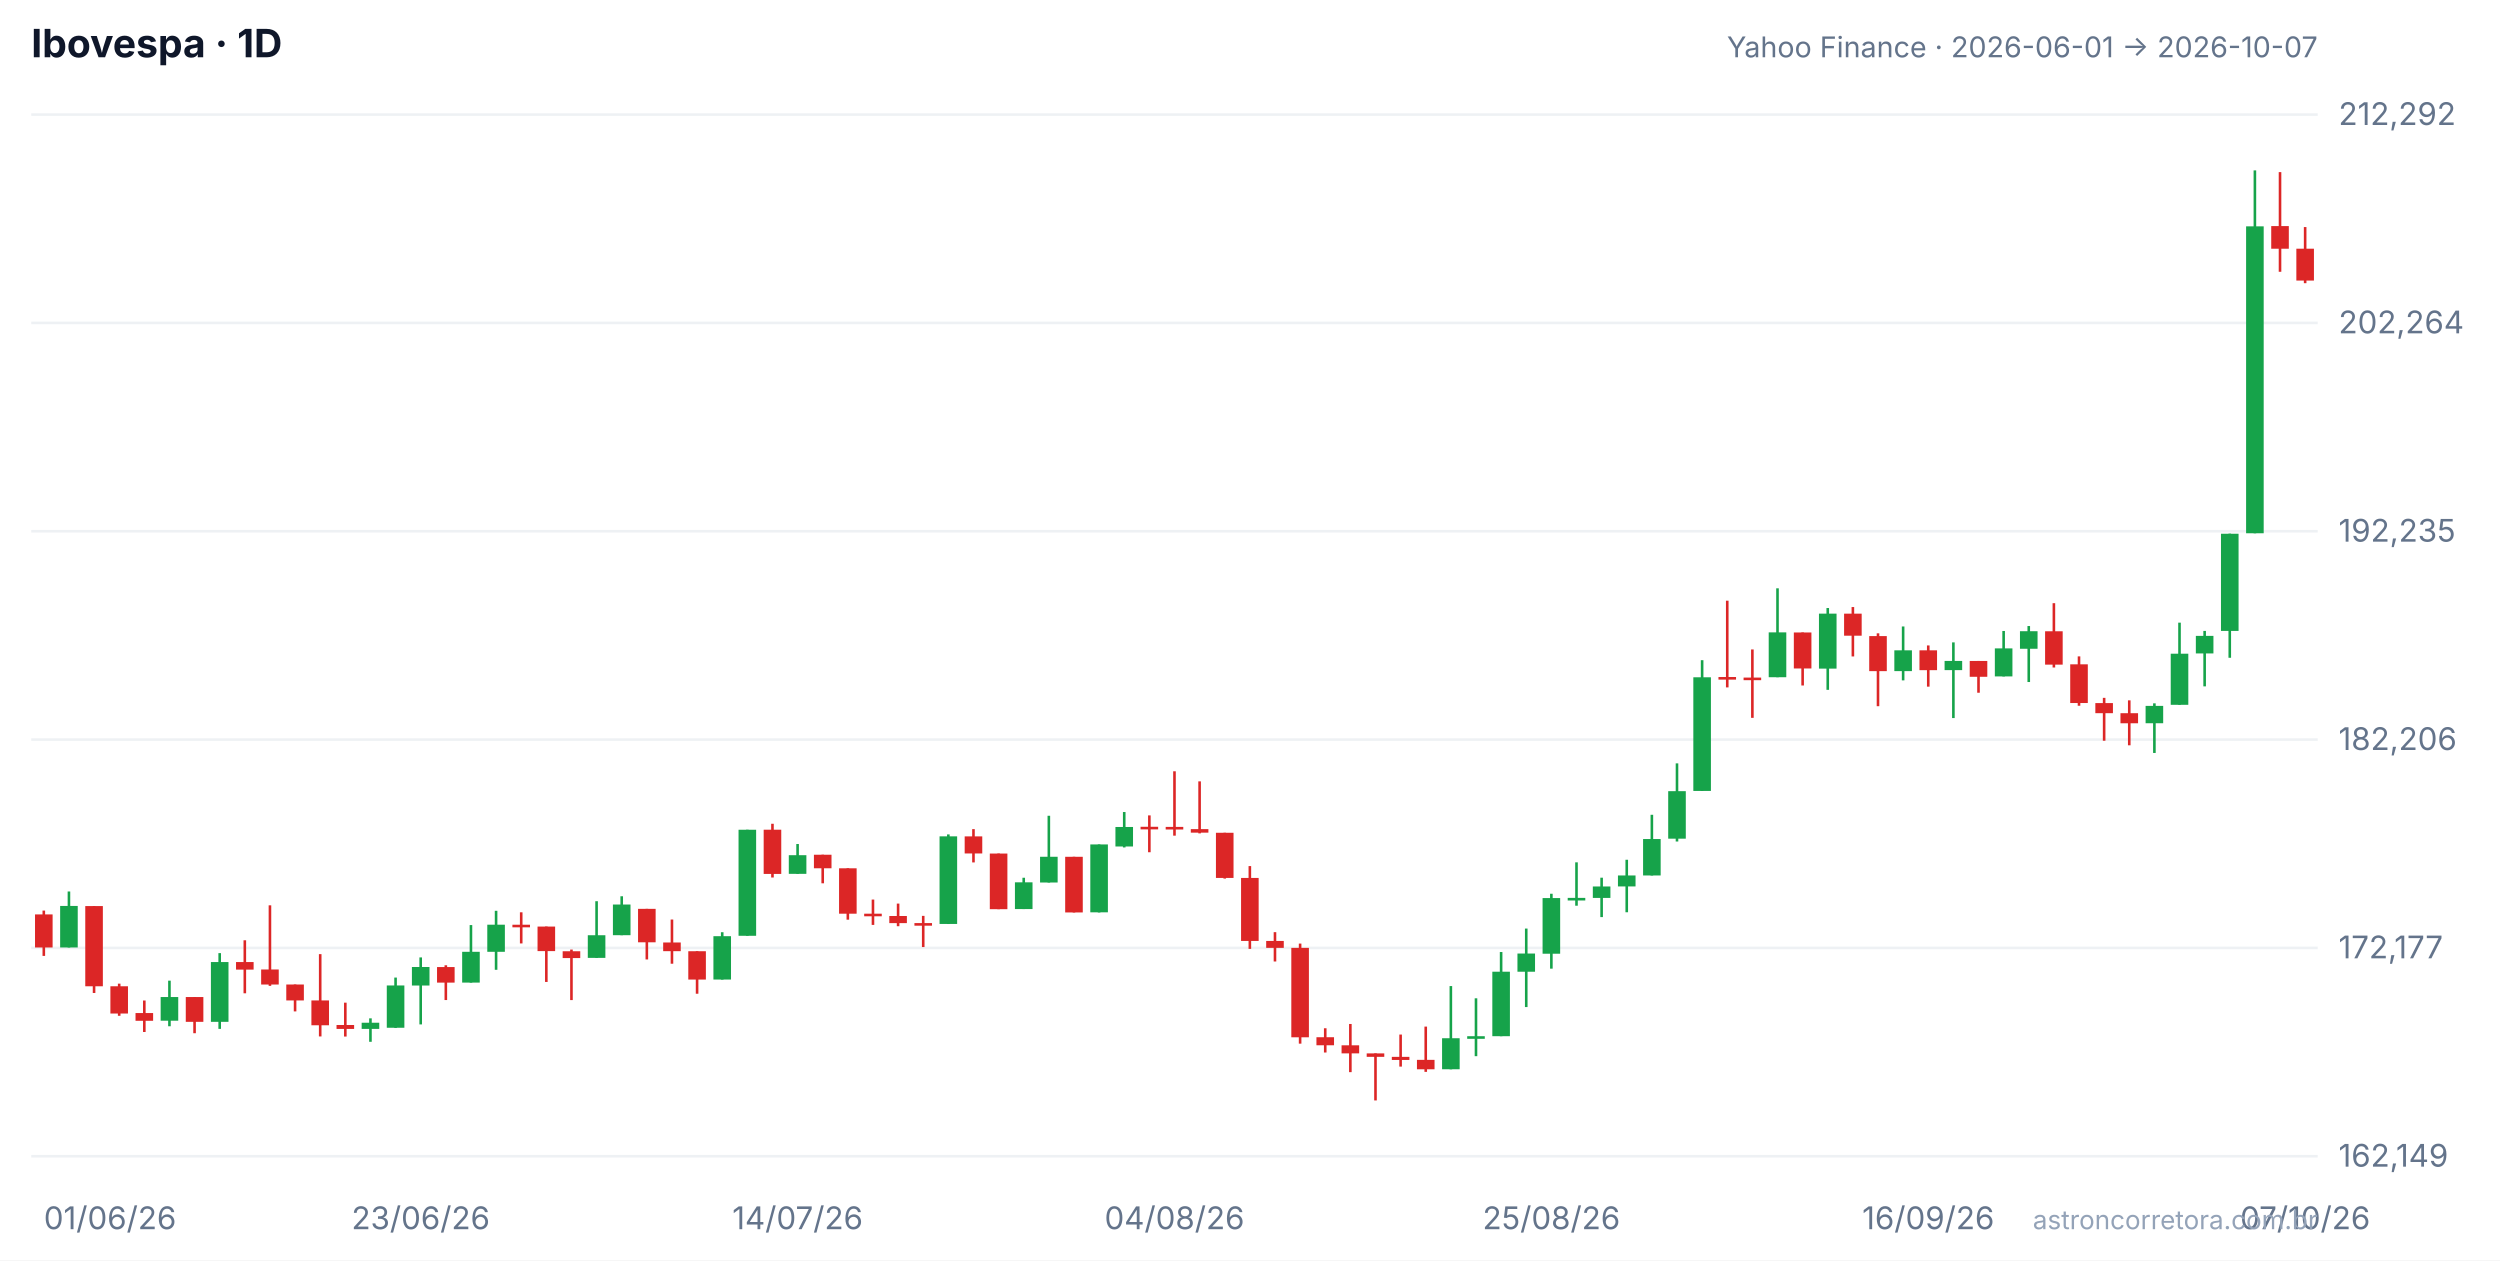
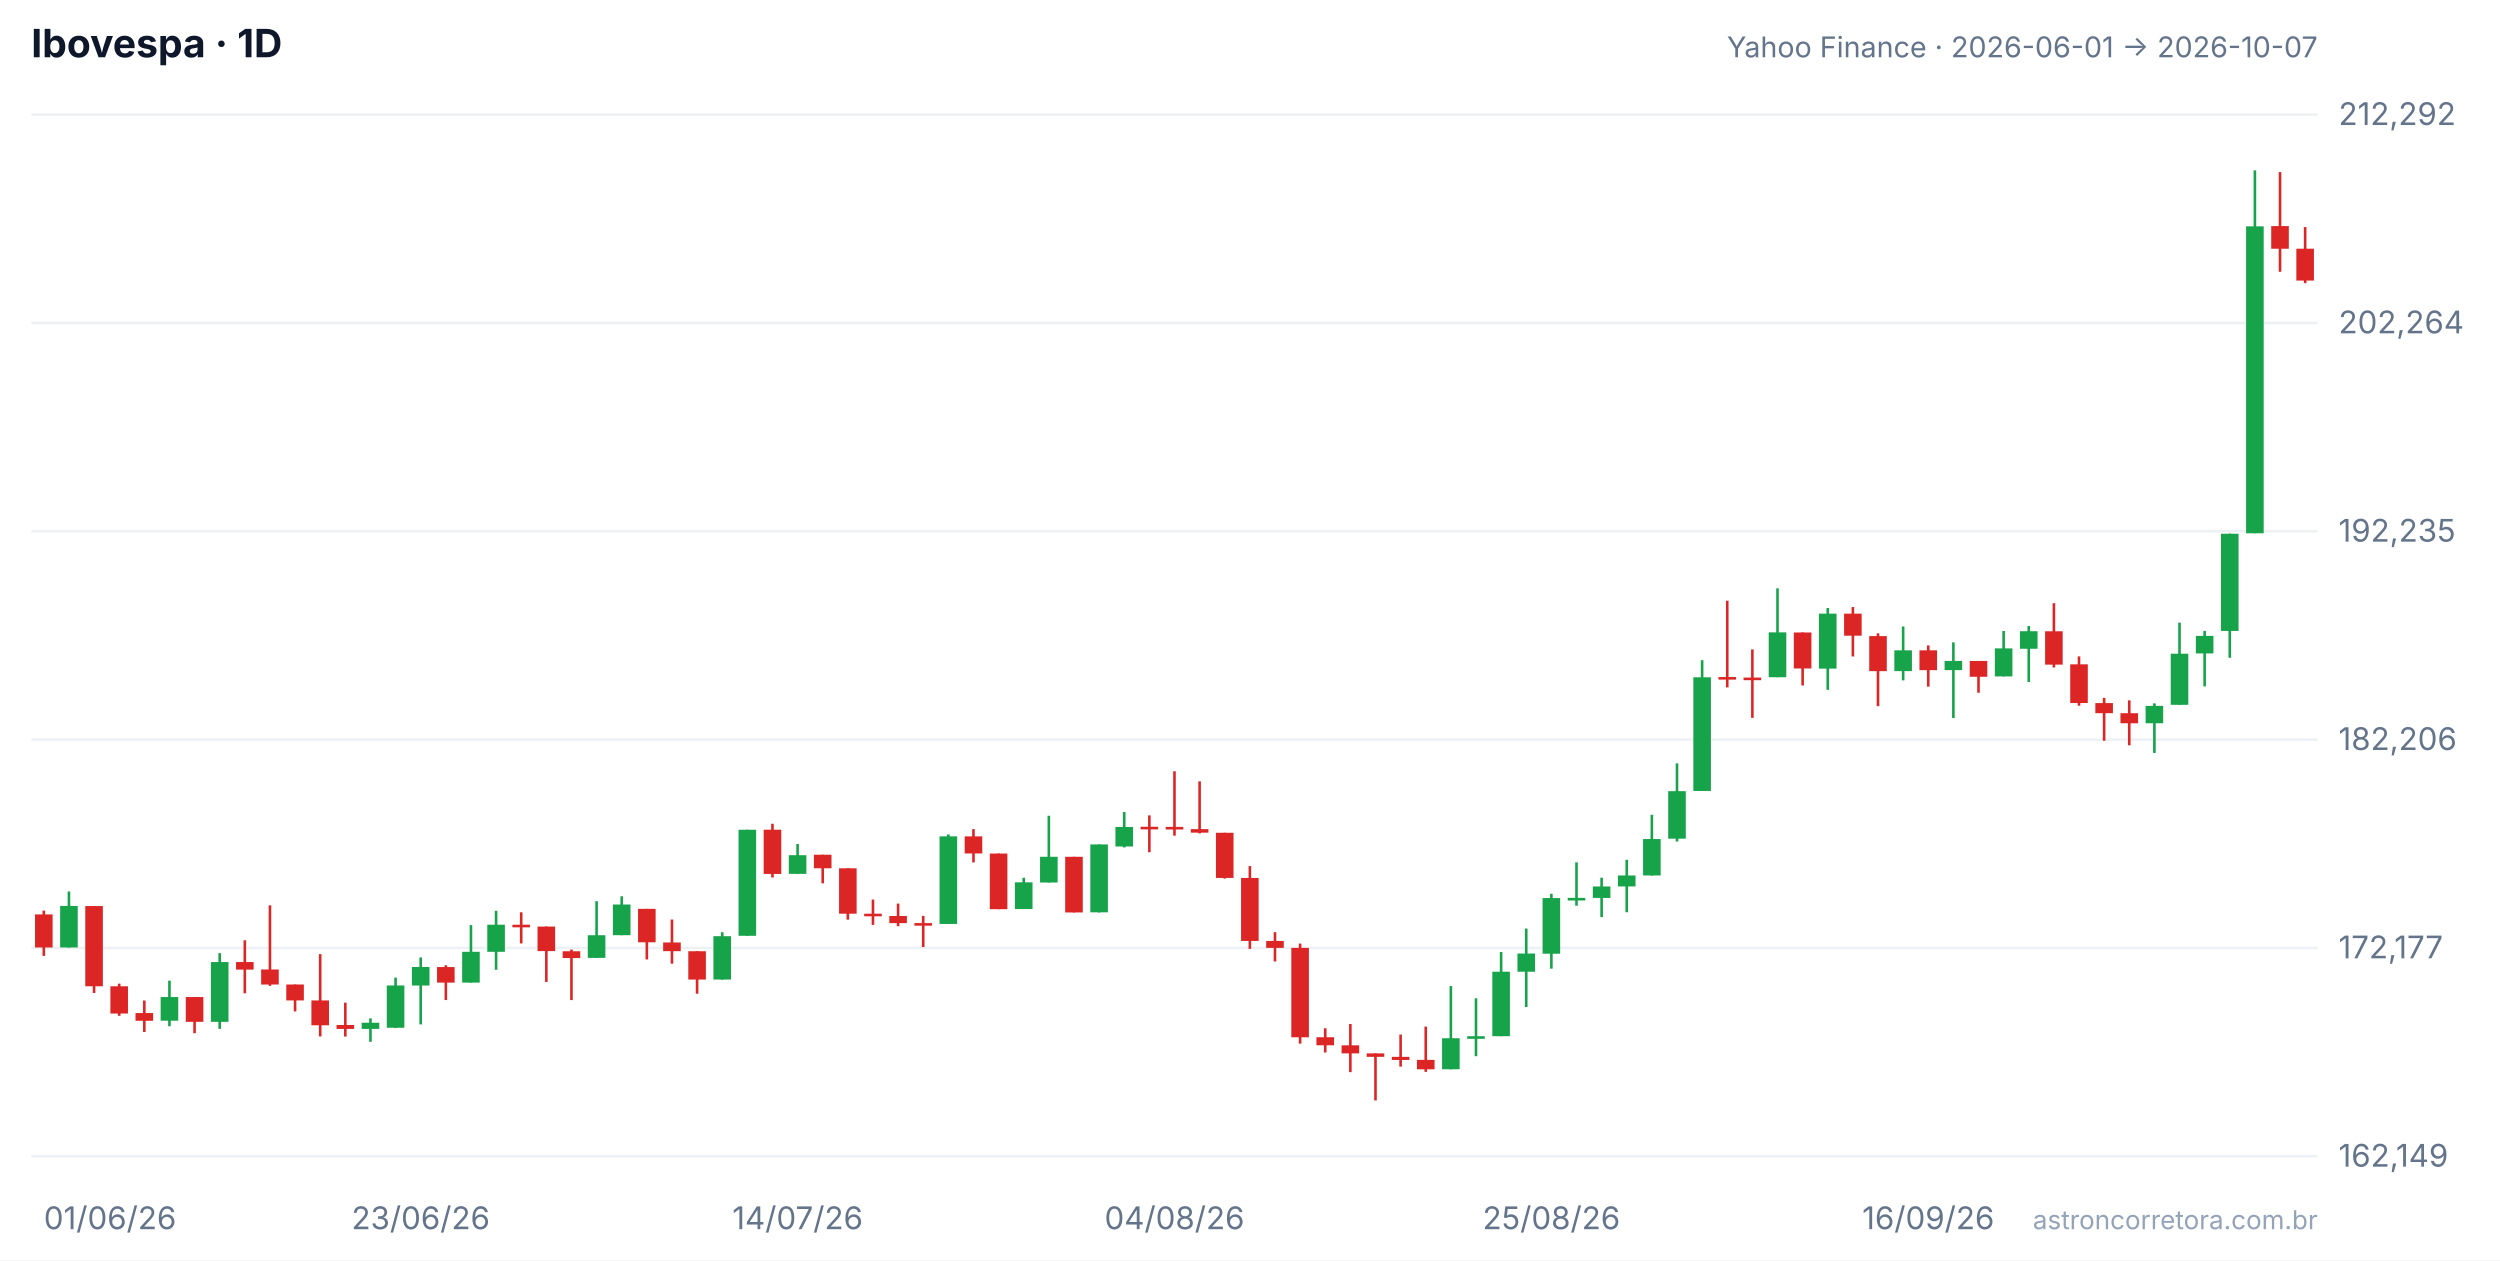
<svg xmlns="http://www.w3.org/2000/svg" viewBox="0 0 960 484" font-family="Inter,system-ui,sans-serif" font-size="12" role="img">
  <rect width="960" height="484" fill="#ffffff" />
  <text x="12" y="22" font-size="15" font-weight="700" fill="#0f172a">Ibovespa · 1D</text>
  <text x="890" y="22" font-size="11" fill="#64748b" text-anchor="end">Yahoo Finance · 2026-06-01 → 2026-10-07</text>
  <line x1="12" x2="890" y1="444" y2="444" stroke="#eef1f4" />
  <text x="898" y="448" fill="#64748b">162,149</text>
  <line x1="12" x2="890" y1="364" y2="364" stroke="#eef1f4" />
  <text x="898" y="368" fill="#64748b">172,177</text>
  <line x1="12" x2="890" y1="284" y2="284" stroke="#eef1f4" />
  <text x="898" y="288" fill="#64748b">182,206</text>
  <line x1="12" x2="890" y1="204" y2="204" stroke="#eef1f4" />
  <text x="898" y="208" fill="#64748b">192,235</text>
  <line x1="12" x2="890" y1="124" y2="124" stroke="#eef1f4" />
  <text x="898" y="128" fill="#64748b">202,264</text>
  <line x1="12" x2="890" y1="44" y2="44" stroke="#eef1f4" />
  <text x="898" y="48" fill="#64748b">212,292</text>
  <text x="16.824" y="472" fill="#64748b" text-anchor="start">01/06/26</text>
  <text x="161.549" y="472" fill="#64748b" text-anchor="middle">23/06/26</text>
  <text x="306.275" y="472" fill="#64748b" text-anchor="middle">14/07/26</text>
  <text x="451" y="472" fill="#64748b" text-anchor="middle">04/08/26</text>
  <text x="595.725" y="472" fill="#64748b" text-anchor="middle">25/08/26</text>
  <text x="740.451" y="472" fill="#64748b" text-anchor="middle">16/09/26</text>
-   <text x="885.176" y="472" fill="#64748b" text-anchor="middle">07/10/26</text>
  <line x1="16.824" x2="16.824" y1="349.661" y2="367.067" stroke="#dc2626" />
  <rect x="13.447" y="351.136" width="6.754" height="12.7" fill="#dc2626" />
  <line x1="26.473" x2="26.473" y1="342.33" y2="363.828" stroke="#16a34a" />
  <rect x="23.096" y="347.882" width="6.754" height="15.946" fill="#16a34a" />
  <line x1="36.121" x2="36.121" y1="347.93" y2="381.306" stroke="#dc2626" />
  <rect x="32.744" y="347.93" width="6.754" height="30.8" fill="#dc2626" />
  <line x1="45.769" x2="45.769" y1="377.724" y2="390.065" stroke="#dc2626" />
  <rect x="42.392" y="378.729" width="6.754" height="10.466" fill="#dc2626" />
  <line x1="55.418" x2="55.418" y1="384.194" y2="396.287" stroke="#dc2626" />
  <rect x="52.041" y="389.012" width="6.754" height="2.975" fill="#dc2626" />
  <line x1="65.066" x2="65.066" y1="376.575" y2="394.085" stroke="#16a34a" />
  <rect x="61.689" y="382.861" width="6.754" height="9.094" fill="#16a34a" />
  <line x1="74.714" x2="74.714" y1="382.861" y2="396.758" stroke="#dc2626" />
  <rect x="71.337" y="382.861" width="6.754" height="9.525" fill="#dc2626" />
  <line x1="84.363" x2="84.363" y1="365.998" y2="395.09" stroke="#16a34a" />
  <rect x="80.986" y="369.428" width="6.754" height="22.958" fill="#16a34a" />
  <line x1="94.011" x2="94.011" y1="361.068" y2="381.426" stroke="#dc2626" />
  <rect x="90.634" y="369.428" width="6.754" height="2.904" fill="#dc2626" />
  <line x1="103.659" x2="103.659" y1="347.643" y2="378.57" stroke="#dc2626" />
  <rect x="100.282" y="372.284" width="6.754" height="5.775" fill="#dc2626" />
  <line x1="113.308" x2="113.308" y1="378.051" y2="388.382" stroke="#dc2626" />
  <rect x="109.931" y="378.051" width="6.754" height="6.118" fill="#dc2626" />
  <line x1="122.956" x2="122.956" y1="366.389" y2="397.994" stroke="#dc2626" />
  <rect x="119.579" y="384.17" width="6.754" height="9.533" fill="#dc2626" />
  <line x1="132.604" x2="132.604" y1="385.023" y2="398.034" stroke="#dc2626" />
  <rect x="129.227" y="393.599" width="6.754" height="1.508" fill="#dc2626" />
  <line x1="142.253" x2="142.253" y1="391.046" y2="400.052" stroke="#16a34a" />
  <rect x="138.876" y="392.729" width="6.754" height="2.369" fill="#16a34a" />
  <line x1="151.901" x2="151.901" y1="375.387" y2="394.723" stroke="#16a34a" />
  <rect x="148.524" y="378.418" width="6.754" height="16.241" fill="#16a34a" />
  <line x1="161.549" x2="161.549" y1="367.649" y2="393.375" stroke="#16a34a" />
  <rect x="158.173" y="371.327" width="6.754" height="7.116" fill="#16a34a" />
  <line x1="171.198" x2="171.198" y1="370.664" y2="384.018" stroke="#dc2626" />
  <rect x="167.821" y="371.35" width="6.754" height="5.975" fill="#dc2626" />
  <line x1="180.846" x2="180.846" y1="355.229" y2="377.317" stroke="#16a34a" />
  <rect x="177.469" y="365.495" width="6.754" height="11.822" fill="#16a34a" />
  <line x1="190.495" x2="190.495" y1="349.748" y2="372.403" stroke="#16a34a" />
  <rect x="187.118" y="355.085" width="6.754" height="10.41" fill="#16a34a" />
  <line x1="200.143" x2="200.143" y1="350.323" y2="362.28" stroke="#dc2626" />
  <rect x="196.766" y="355.093" width="6.754" height="1" fill="#dc2626" />
  <line x1="209.791" x2="209.791" y1="355.803" y2="377.07" stroke="#dc2626" />
  <rect x="206.414" y="355.803" width="6.754" height="9.421" fill="#dc2626" />
  <line x1="219.44" x2="219.44" y1="364.634" y2="384.034" stroke="#dc2626" />
  <rect x="216.063" y="365.28" width="6.754" height="2.616" fill="#dc2626" />
  <line x1="229.088" x2="229.088" y1="346.063" y2="367.833" stroke="#16a34a" />
  <rect x="225.711" y="359.13" width="6.754" height="8.695" fill="#16a34a" />
  <line x1="238.736" x2="238.736" y1="344.164" y2="359.114" stroke="#16a34a" />
  <rect x="235.359" y="347.339" width="6.754" height="11.774" fill="#16a34a" />
  <line x1="248.385" x2="248.385" y1="348.999" y2="368.431" stroke="#dc2626" />
  <rect x="245.008" y="348.999" width="6.754" height="12.843" fill="#dc2626" />
  <line x1="258.033" x2="258.033" y1="353.099" y2="370.066" stroke="#dc2626" />
  <rect x="254.656" y="361.914" width="6.754" height="3.334" fill="#dc2626" />
  <line x1="267.681" x2="267.681" y1="365.272" y2="381.593" stroke="#dc2626" />
  <rect x="264.304" y="365.272" width="6.754" height="10.881" fill="#dc2626" />
  <line x1="277.33" x2="277.33" y1="357.973" y2="376.161" stroke="#16a34a" />
  <rect x="273.953" y="359.496" width="6.754" height="16.648" fill="#16a34a" />
  <line x1="286.978" x2="286.978" y1="318.622" y2="359.345" stroke="#16a34a" />
  <rect x="283.601" y="318.622" width="6.754" height="40.723" fill="#16a34a" />
  <line x1="296.626" x2="296.626" y1="316.324" y2="336.961" stroke="#dc2626" />
  <rect x="293.249" y="318.606" width="6.754" height="16.983" fill="#dc2626" />
  <line x1="306.275" x2="306.275" y1="324.102" y2="335.557" stroke="#16a34a" />
  <rect x="302.898" y="328.394" width="6.754" height="7.163" fill="#16a34a" />
  <line x1="315.923" x2="315.923" y1="328.218" y2="339.187" stroke="#dc2626" />
  <rect x="312.546" y="328.218" width="6.754" height="5.201" fill="#dc2626" />
  <line x1="325.571" x2="325.571" y1="333.419" y2="353.155" stroke="#dc2626" />
  <rect x="322.195" y="333.427" width="6.754" height="17.43" fill="#dc2626" />
  <line x1="335.22" x2="335.22" y1="345.433" y2="355.165" stroke="#dc2626" />
  <rect x="331.843" y="350.857" width="6.754" height="1" fill="#dc2626" />
  <line x1="344.868" x2="344.868" y1="346.98" y2="355.667" stroke="#dc2626" />
  <rect x="341.491" y="351.743" width="6.754" height="2.736" fill="#dc2626" />
  <line x1="354.516" x2="354.516" y1="351.695" y2="363.669" stroke="#dc2626" />
  <rect x="351.14" y="354.463" width="6.754" height="1" fill="#dc2626" />
  <line x1="364.165" x2="364.165" y1="320.417" y2="354.822" stroke="#16a34a" />
  <rect x="360.788" y="321.159" width="6.754" height="33.639" fill="#16a34a" />
  <line x1="373.813" x2="373.813" y1="318.382" y2="331.17" stroke="#dc2626" />
  <rect x="370.436" y="321.174" width="6.754" height="6.557" fill="#dc2626" />
  <line x1="383.462" x2="383.462" y1="327.764" y2="349.126" stroke="#dc2626" />
  <rect x="380.085" y="327.764" width="6.754" height="21.363" fill="#dc2626" />
  <line x1="393.11" x2="393.11" y1="337.057" y2="349.078" stroke="#16a34a" />
  <rect x="389.733" y="338.812" width="6.754" height="10.267" fill="#16a34a" />
  <line x1="402.758" x2="402.758" y1="313.253" y2="338.884" stroke="#16a34a" />
  <rect x="399.381" y="329" width="6.754" height="9.884" fill="#16a34a" />
  <line x1="412.407" x2="412.407" y1="329.008" y2="350.379" stroke="#dc2626" />
  <rect x="409.03" y="329.008" width="6.754" height="21.371" fill="#dc2626" />
  <line x1="422.055" x2="422.055" y1="324.262" y2="350.379" stroke="#16a34a" />
  <rect x="418.678" y="324.262" width="6.754" height="26.069" fill="#16a34a" />
  <line x1="431.703" x2="431.703" y1="311.817" y2="325.418" stroke="#16a34a" />
  <rect x="428.326" y="317.561" width="6.754" height="7.49" fill="#16a34a" />
  <line x1="441.352" x2="441.352" y1="313.11" y2="327.261" stroke="#dc2626" />
  <rect x="437.975" y="317.481" width="6.754" height="1" fill="#dc2626" />
  <line x1="451" x2="451" y1="296.174" y2="320.895" stroke="#dc2626" />
  <rect x="447.623" y="317.529" width="6.754" height="1" fill="#dc2626" />
  <line x1="460.648" x2="460.648" y1="300.043" y2="320.018" stroke="#dc2626" />
  <rect x="457.271" y="318.382" width="6.754" height="1.356" fill="#dc2626" />
  <line x1="470.297" x2="470.297" y1="319.786" y2="337.376" stroke="#dc2626" />
  <rect x="466.92" y="319.786" width="6.754" height="17.342" fill="#dc2626" />
  <line x1="479.945" x2="479.945" y1="332.574" y2="364.37" stroke="#dc2626" />
  <rect x="476.568" y="337.129" width="6.754" height="24.195" fill="#dc2626" />
  <line x1="489.593" x2="489.593" y1="357.949" y2="369.213" stroke="#dc2626" />
  <rect x="486.216" y="361.323" width="6.754" height="2.656" fill="#dc2626" />
  <line x1="499.242" x2="499.242" y1="362.336" y2="400.762" stroke="#dc2626" />
  <rect x="495.865" y="363.98" width="6.754" height="34.341" fill="#dc2626" />
  <line x1="508.89" x2="508.89" y1="394.851" y2="404.168" stroke="#dc2626" />
  <rect x="505.513" y="398.297" width="6.754" height="3.087" fill="#dc2626" />
  <line x1="518.538" x2="518.538" y1="393.208" y2="411.707" stroke="#dc2626" />
  <rect x="515.162" y="401.4" width="6.754" height="3.095" fill="#dc2626" />
  <line x1="528.187" x2="528.187" y1="404.503" y2="422.571" stroke="#dc2626" />
  <rect x="524.81" y="404.503" width="6.754" height="1.324" fill="#dc2626" />
  <line x1="537.835" x2="537.835" y1="397.268" y2="409.577" stroke="#dc2626" />
  <rect x="534.458" y="405.835" width="6.754" height="1.189" fill="#dc2626" />
  <line x1="547.484" x2="547.484" y1="394.213" y2="411.595" stroke="#dc2626" />
  <rect x="544.107" y="406.984" width="6.754" height="3.622" fill="#dc2626" />
  <line x1="557.132" x2="557.132" y1="378.65" y2="410.606" stroke="#16a34a" />
  <rect x="553.755" y="398.68" width="6.754" height="11.91" fill="#16a34a" />
  <line x1="566.78" x2="566.78" y1="383.348" y2="405.572" stroke="#16a34a" />
  <rect x="563.403" y="397.906" width="6.754" height="1" fill="#16a34a" />
  <line x1="576.429" x2="576.429" y1="365.575" y2="397.898" stroke="#16a34a" />
  <rect x="573.052" y="373.137" width="6.754" height="24.761" fill="#16a34a" />
  <line x1="586.077" x2="586.077" y1="356.569" y2="386.714" stroke="#16a34a" />
  <rect x="582.7" y="366.157" width="6.754" height="6.988" fill="#16a34a" />
  <line x1="595.725" x2="595.725" y1="343.199" y2="371.965" stroke="#16a34a" />
  <rect x="592.348" y="344.858" width="6.754" height="21.371" fill="#16a34a" />
  <line x1="605.374" x2="605.374" y1="331.138" y2="347.794" stroke="#16a34a" />
  <rect x="601.997" y="344.787" width="6.754" height="1" fill="#16a34a" />
  <line x1="615.022" x2="615.022" y1="337.033" y2="352.166" stroke="#16a34a" />
  <rect x="611.645" y="340.407" width="6.754" height="4.395" fill="#16a34a" />
  <line x1="624.67" x2="624.67" y1="330.149" y2="350.307" stroke="#16a34a" />
  <rect x="621.293" y="336.179" width="6.754" height="4.212" fill="#16a34a" />
  <line x1="634.319" x2="634.319" y1="312.878" y2="336.179" stroke="#16a34a" />
  <rect x="630.942" y="322.188" width="6.754" height="13.992" fill="#16a34a" />
  <line x1="643.967" x2="643.967" y1="293.135" y2="323.137" stroke="#16a34a" />
  <rect x="640.59" y="303.808" width="6.754" height="18.244" fill="#16a34a" />
  <line x1="653.615" x2="653.615" y1="253.513" y2="303.721" stroke="#16a34a" />
  <rect x="650.238" y="260.078" width="6.754" height="43.643" fill="#16a34a" />
  <line x1="663.264" x2="663.264" y1="230.666" y2="263.963" stroke="#dc2626" />
  <rect x="659.887" y="259.974" width="6.754" height="1" fill="#dc2626" />
  <line x1="672.912" x2="672.912" y1="249.389" y2="275.657" stroke="#dc2626" />
  <rect x="669.535" y="260.19" width="6.754" height="1" fill="#dc2626" />
  <line x1="682.56" x2="682.56" y1="225.912" y2="260.054" stroke="#16a34a" />
  <rect x="679.184" y="242.831" width="6.754" height="17.223" fill="#16a34a" />
  <line x1="692.209" x2="692.209" y1="242.871" y2="263.229" stroke="#dc2626" />
  <rect x="688.832" y="242.871" width="6.754" height="13.824" fill="#dc2626" />
  <line x1="701.857" x2="701.857" y1="233.482" y2="264.896" stroke="#16a34a" />
  <rect x="698.48" y="235.636" width="6.754" height="21.115" fill="#16a34a" />
  <line x1="711.505" x2="711.505" y1="233.107" y2="252.077" stroke="#dc2626" />
  <rect x="708.129" y="235.644" width="6.754" height="8.464" fill="#dc2626" />
  <line x1="721.154" x2="721.154" y1="243.198" y2="271.182" stroke="#dc2626" />
  <rect x="717.777" y="244.259" width="6.754" height="13.457" fill="#dc2626" />
  <line x1="730.802" x2="730.802" y1="240.566" y2="261.266" stroke="#16a34a" />
  <rect x="727.425" y="249.724" width="6.754" height="7.985" fill="#16a34a" />
  <line x1="740.451" x2="740.451" y1="247.849" y2="263.676" stroke="#dc2626" />
  <rect x="737.074" y="249.724" width="6.754" height="7.618" fill="#dc2626" />
  <line x1="750.099" x2="750.099" y1="246.676" y2="275.737" stroke="#16a34a" />
  <rect x="746.722" y="253.8" width="6.754" height="3.526" fill="#16a34a" />
  <line x1="759.747" x2="759.747" y1="253.808" y2="266.013" stroke="#dc2626" />
  <rect x="756.37" y="253.808" width="6.754" height="6.079" fill="#dc2626" />
  <line x1="769.396" x2="769.396" y1="242.297" y2="259.743" stroke="#16a34a" />
  <rect x="766.019" y="248.982" width="6.754" height="10.761" fill="#16a34a" />
  <line x1="779.044" x2="779.044" y1="240.398" y2="261.897" stroke="#16a34a" />
  <rect x="775.667" y="242.385" width="6.754" height="6.741" fill="#16a34a" />
  <line x1="788.692" x2="788.692" y1="231.624" y2="256.321" stroke="#dc2626" />
  <rect x="785.315" y="242.409" width="6.754" height="12.811" fill="#dc2626" />
  <line x1="798.341" x2="798.341" y1="252.053" y2="271.006" stroke="#dc2626" />
  <rect x="794.964" y="255.1" width="6.754" height="14.861" fill="#dc2626" />
  <line x1="807.989" x2="807.989" y1="267.975" y2="284.44" stroke="#dc2626" />
  <rect x="804.612" y="269.985" width="6.754" height="3.877" fill="#dc2626" />
  <line x1="817.637" x2="817.637" y1="268.932" y2="286.195" stroke="#dc2626" />
  <rect x="814.26" y="273.87" width="6.754" height="3.869" fill="#dc2626" />
  <line x1="827.286" x2="827.286" y1="270.081" y2="289.138" stroke="#16a34a" />
  <rect x="823.909" y="271.062" width="6.754" height="6.661" fill="#16a34a" />
  <line x1="836.934" x2="836.934" y1="239.098" y2="270.648" stroke="#16a34a" />
  <rect x="833.557" y="251.024" width="6.754" height="19.624" fill="#16a34a" />
  <line x1="846.582" x2="846.582" y1="242.273" y2="263.564" stroke="#16a34a" />
  <rect x="843.205" y="244.179" width="6.754" height="6.741" fill="#16a34a" />
  <line x1="856.231" x2="856.231" y1="204.924" y2="252.587" stroke="#16a34a" />
  <rect x="852.854" y="204.956" width="6.754" height="37.317" fill="#16a34a" />
  <line x1="865.879" x2="865.879" y1="65.429" y2="204.773" stroke="#16a34a" />
  <rect x="862.502" y="86.919" width="6.754" height="117.854" fill="#16a34a" />
  <line x1="875.527" x2="875.527" y1="66.091" y2="104.365" stroke="#dc2626" />
  <rect x="872.151" y="86.815" width="6.754" height="8.695" fill="#dc2626" />
  <line x1="885.176" x2="885.176" y1="87.19" y2="108.744" stroke="#dc2626" />
  <rect x="881.799" y="95.502" width="6.754" height="12.237" fill="#dc2626" />
  <text x="890" y="472" font-size="10" fill="#94a3b8" text-anchor="end">astroncorretora.com.br</text>
</svg>
